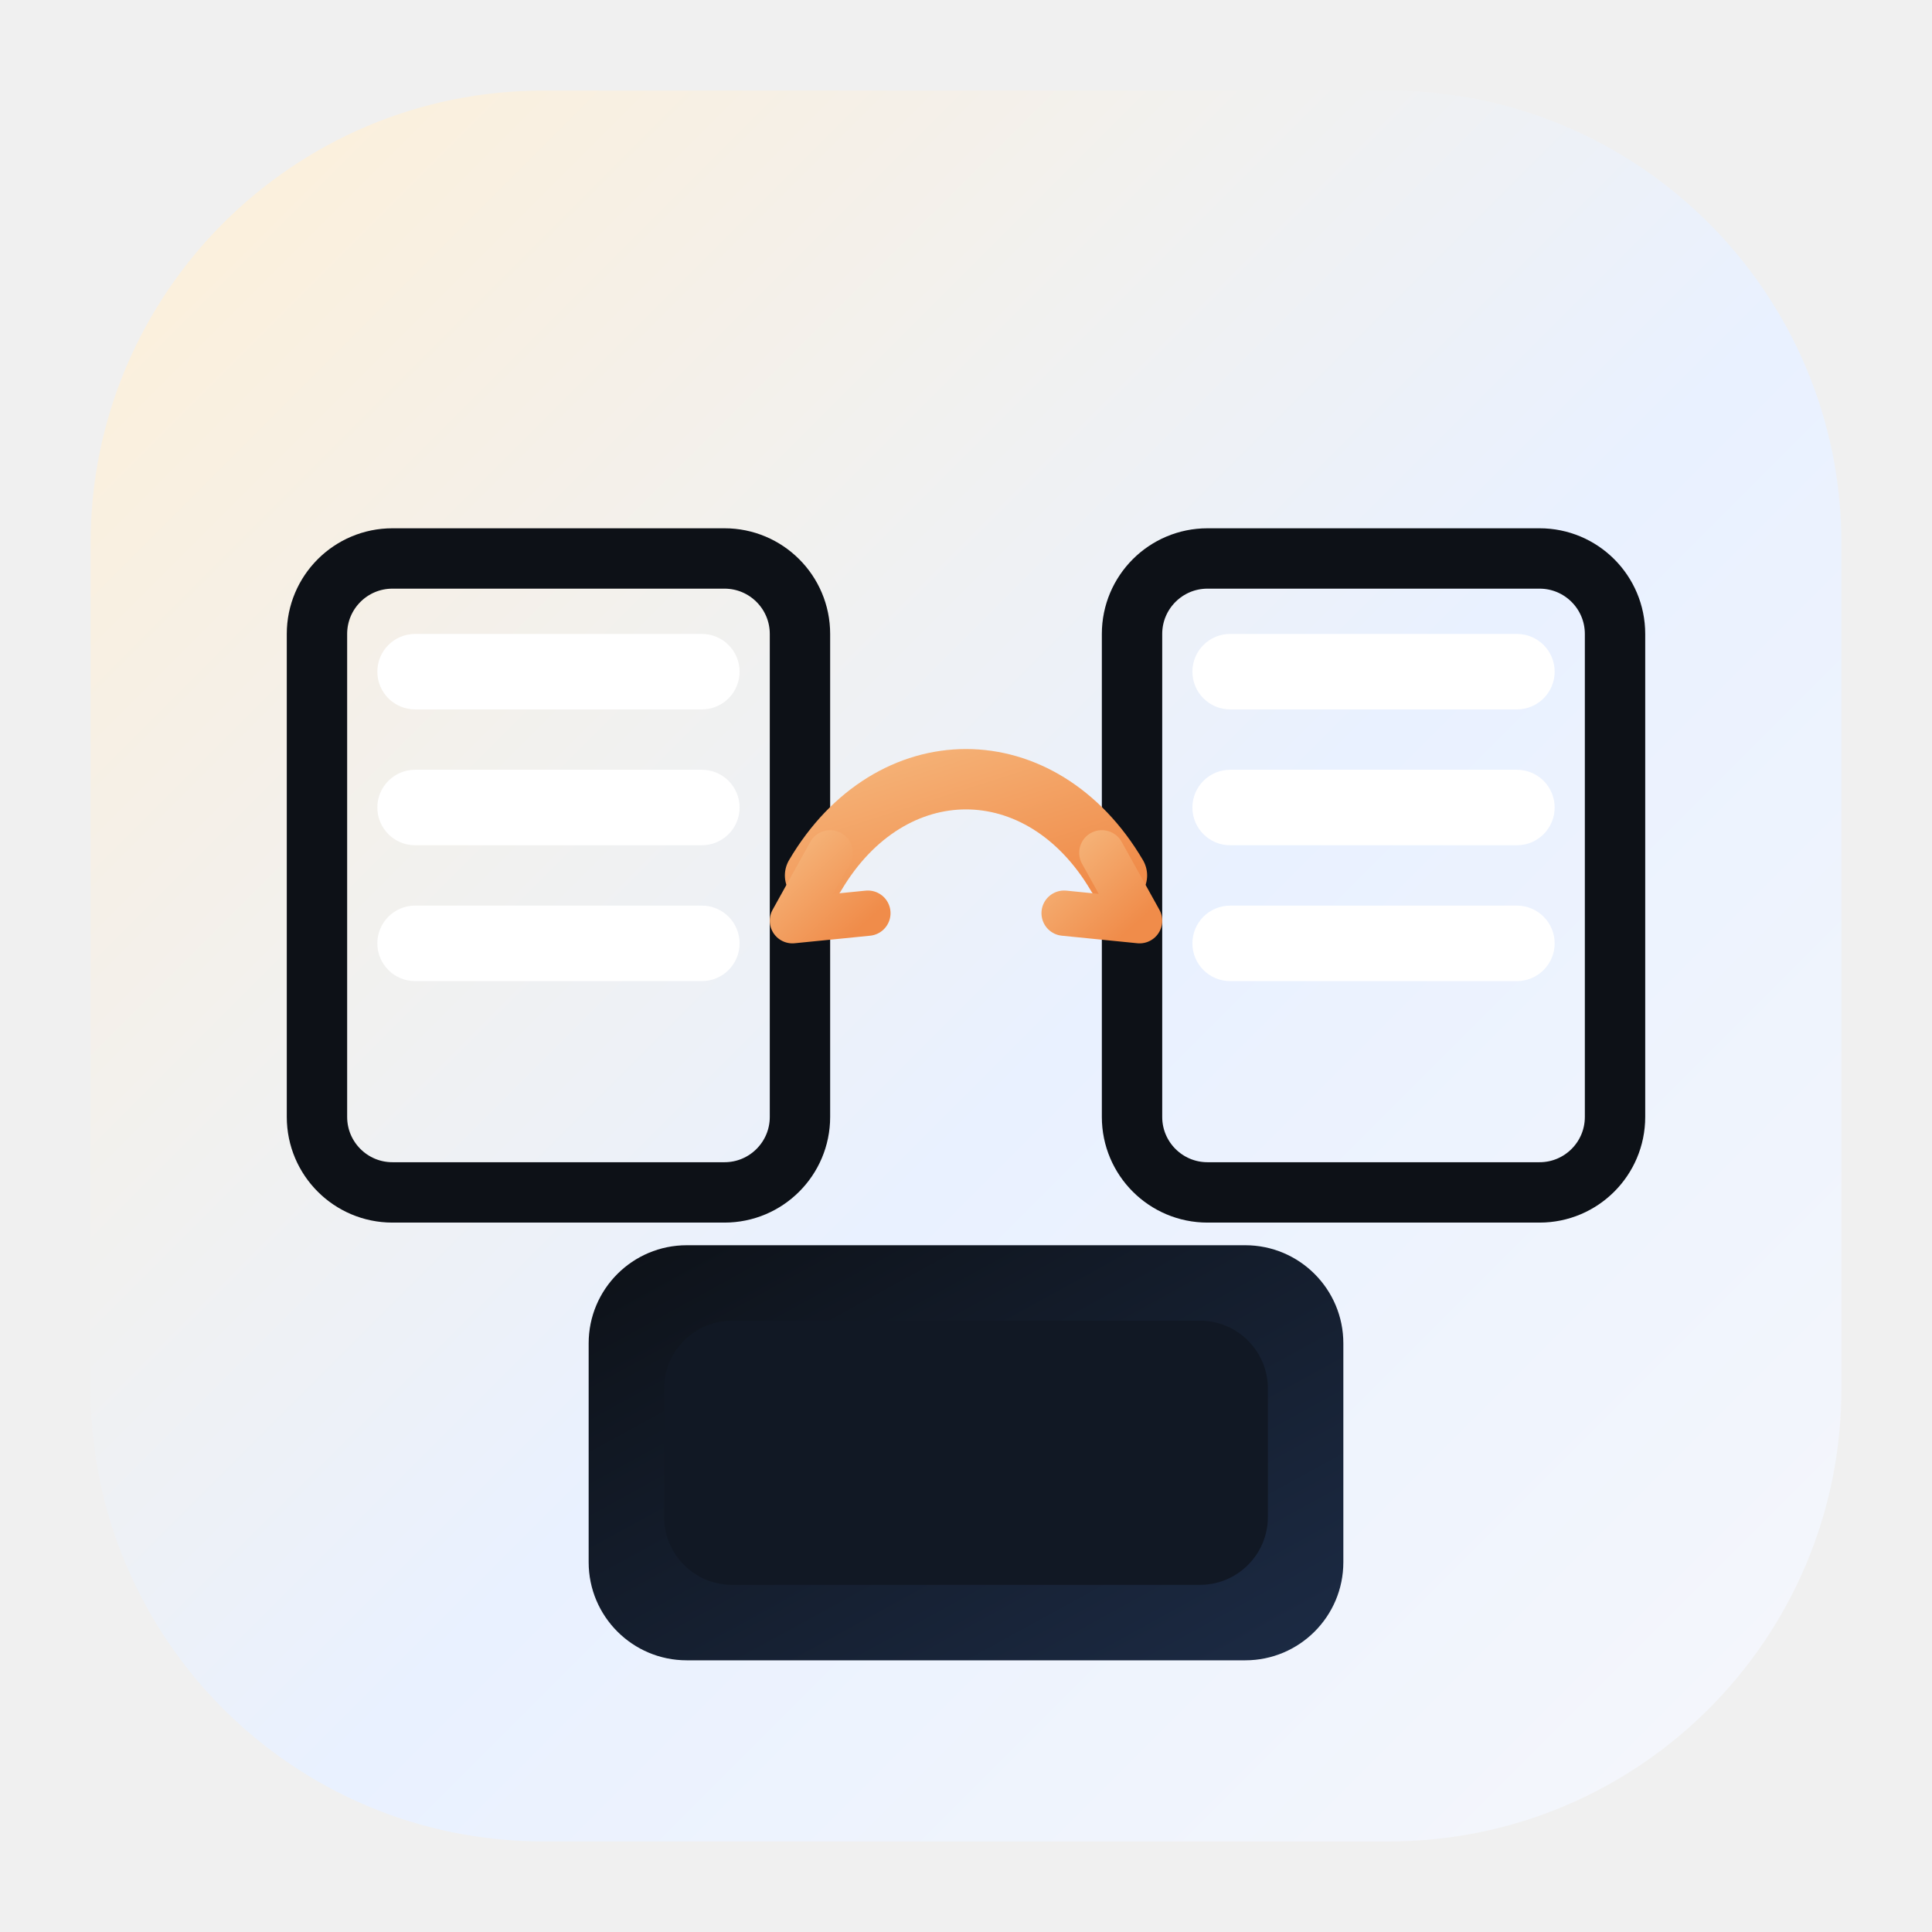
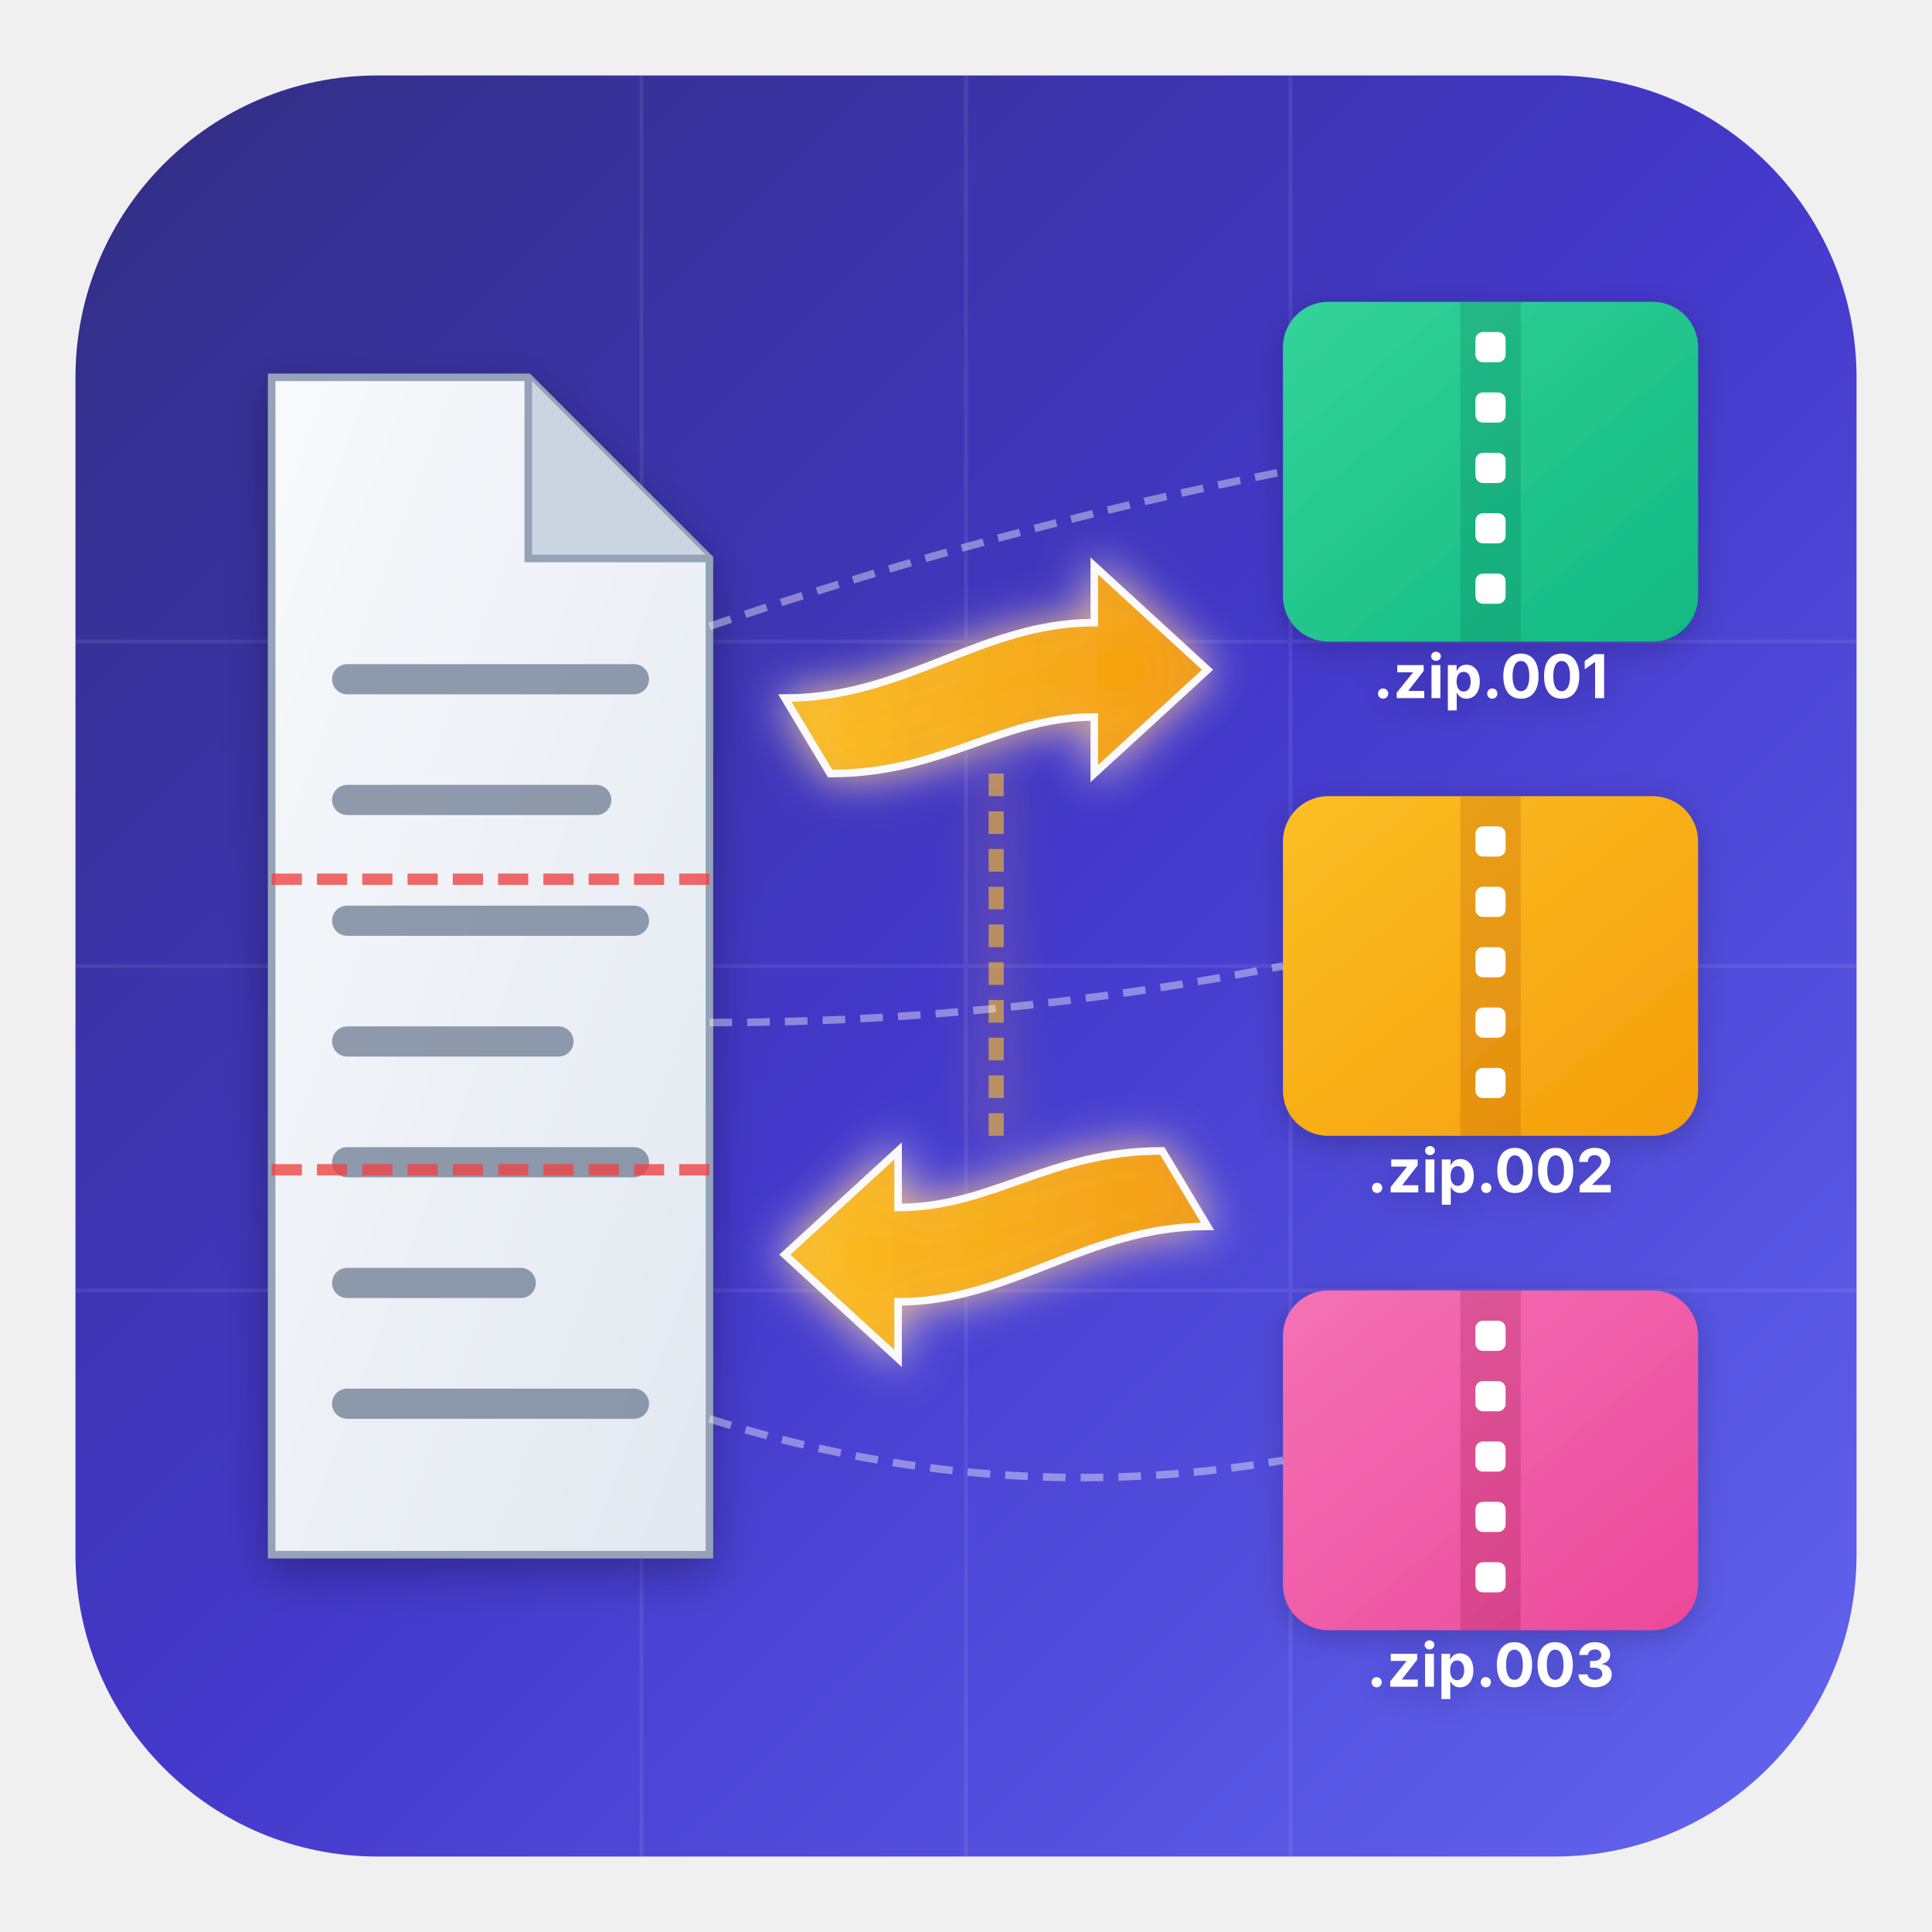
- <svg xmlns="http://www.w3.org/2000/svg" width="512" height="512" viewBox="0 0 512 512" role="img" aria-labelledby="title desc">
+ <svg xmlns="http://www.w3.org/2000/svg" viewBox="0 0 512 512" role="img" aria-labelledby="title desc">
  <defs>
-     <linearGradient id="bg" x1="0" y1="0" x2="1" y2="1">
-       <stop offset="0%" stop-color="#fef0d7" />
-       <stop offset="55%" stop-color="#e9f1ff" />
-       <stop offset="100%" stop-color="#f6f7fb" />
+     <linearGradient id="bgGrad" x1="0%" y1="0%" x2="100%" y2="100%">
+       <stop offset="0%" stop-color="#312E81" />
+       <stop offset="50%" stop-color="#4338CA" />
+       <stop offset="100%" stop-color="#6366F1" />
    </linearGradient>
-     <linearGradient id="accent" x1="0" y1="0" x2="1" y2="1">
-       <stop offset="0%" stop-color="#0d1117" />
-       <stop offset="100%" stop-color="#1c2b45" />
+     <linearGradient id="fileGrad" x1="0%" y1="0%" x2="100%" y2="100%">
+       <stop offset="0%" stop-color="#F8FAFC" />
+       <stop offset="100%" stop-color="#E2E8F0" />
    </linearGradient>
-     <linearGradient id="warm" x1="0" y1="0" x2="1" y2="1">
-       <stop offset="0%" stop-color="#f5b277" />
-       <stop offset="100%" stop-color="#f08c4a" />
+     <linearGradient id="zipGrad1" x1="0%" y1="0%" x2="100%" y2="100%">
+       <stop offset="0%" stop-color="#34D399" />
+       <stop offset="100%" stop-color="#10B981" />
    </linearGradient>
+     <linearGradient id="zipGrad2" x1="0%" y1="0%" x2="100%" y2="100%">
+       <stop offset="0%" stop-color="#FBBF24" />
+       <stop offset="100%" stop-color="#F59E0B" />
+     </linearGradient>
+     <linearGradient id="zipGrad3" x1="0%" y1="0%" x2="100%" y2="100%">
+       <stop offset="0%" stop-color="#F472B6" />
+       <stop offset="100%" stop-color="#EC4899" />
+     </linearGradient>
+     <linearGradient id="arrowGrad" x1="0%" y1="0%" x2="100%" y2="0%">
+       <stop offset="0%" stop-color="#FBBF24" />
+       <stop offset="100%" stop-color="#F59E0B" />
+     </linearGradient>
+     <filter id="glow" x="-50%" y="-50%" width="200%" height="200%">
+       <feGaussianBlur stdDeviation="6" result="coloredBlur" />
+       <feMerge>
+         <feMergeNode in="coloredBlur" />
+         <feMergeNode in="SourceGraphic" />
+       </feMerge>
+     </filter>
+     <filter id="dropShadow" x="-20%" y="-20%" width="140%" height="140%">
+       <feDropShadow dx="0" dy="4" stdDeviation="6" flood-color="#000" flood-opacity="0.3" />
+     </filter>
+     <filter id="softShadow" x="-20%" y="-20%" width="140%" height="140%">
+       <feDropShadow dx="0" dy="2" stdDeviation="4" flood-color="#000" flood-opacity="0.2" />
+     </filter>
  </defs>
-   <rect x="24" y="24" width="464" height="464" rx="120" fill="url(#bg)" />
-   <g fill="none" stroke="#0d1117" stroke-width="16" stroke-linecap="round" stroke-linejoin="round">
-     <rect x="84" y="148" width="128" height="168" rx="20" />
-     <rect x="100" y="168" width="96" height="20" rx="10" fill="#ffffff" stroke="none" />
-     <rect x="100" y="204" width="96" height="20" rx="10" fill="#ffffff" stroke="none" />
-     <rect x="100" y="240" width="96" height="20" rx="10" fill="#ffffff" stroke="none" />
+   <rect x="20" y="20" width="472" height="472" rx="80" ry="80" fill="url(#bgGrad)" />
+   <g opacity="0.08" stroke="#FFFFFF" stroke-width="1">
+     <line x1="20" y1="170" x2="492" y2="170" />
+     <line x1="20" y1="256" x2="492" y2="256" />
+     <line x1="20" y1="342" x2="492" y2="342" />
+     <line x1="170" y1="20" x2="170" y2="492" />
+     <line x1="256" y1="20" x2="256" y2="492" />
+     <line x1="342" y1="20" x2="342" y2="492" />
  </g>
-   <g fill="none" stroke="#0d1117" stroke-width="16" stroke-linecap="round" stroke-linejoin="round">
-     <rect x="300" y="148" width="128" height="168" rx="20" />
-     <rect x="316" y="168" width="96" height="20" rx="10" fill="#ffffff" stroke="none" />
-     <rect x="316" y="204" width="96" height="20" rx="10" fill="#ffffff" stroke="none" />
-     <rect x="316" y="240" width="96" height="20" rx="10" fill="#ffffff" stroke="none" />
+   <g filter="url(#dropShadow)">
+     <path d="M72 100 L72 412 L188 412 L188 148 L140 100 Z" fill="url(#fileGrad)" stroke="#94A3B8" stroke-width="2" />
+     <path d="M140 100 L140 148 L188 148" fill="#CBD5E1" stroke="#94A3B8" stroke-width="2" />
+     <g stroke="#64748B" stroke-width="8" stroke-linecap="round" opacity="0.7">
+       <line x1="92" y1="180" x2="168" y2="180" />
+       <line x1="92" y1="212" x2="158" y2="212" />
+       <line x1="92" y1="244" x2="168" y2="244" />
+       <line x1="92" y1="276" x2="148" y2="276" />
+       <line x1="92" y1="308" x2="168" y2="308" />
+       <line x1="92" y1="340" x2="138" y2="340" />
+       <line x1="92" y1="372" x2="168" y2="372" />
+     </g>
+     <line x1="72" y1="233" x2="188" y2="233" stroke="#EF4444" stroke-width="3" stroke-dasharray="8,4" opacity="0.8" />
+     <line x1="72" y1="310" x2="188" y2="310" stroke="#EF4444" stroke-width="3" stroke-dasharray="8,4" opacity="0.8" />
  </g>
-   <g>
-     <path d="M216 232c20-34 60-34 80 0" fill="none" stroke="url(#warm)" stroke-width="16" stroke-linecap="round" />
-     <path d="M220 226l-10 18 20-2" fill="none" stroke="url(#warm)" stroke-width="12" stroke-linecap="round" stroke-linejoin="round" />
-     <path d="M292 226l10 18-20-2" fill="none" stroke="url(#warm)" stroke-width="12" stroke-linecap="round" stroke-linejoin="round" />
+   <g filter="url(#glow)">
+     <path d="M208 185               C 240 185, 260 165, 290 165              L 290 150               L 320 177.5               L 290 205               L 290 190              C 265 190, 250 205, 220 205              Z" fill="url(#arrowGrad)" stroke="#FFFFFF" stroke-width="2" opacity="0.95" />
+     <path d="M320 325               C 288 325, 268 345, 238 345              L 238 360               L 208 332.5               L 238 305               L 238 320              C 263 320, 278 305, 308 305              Z" fill="url(#arrowGrad)" stroke="#FFFFFF" stroke-width="2" opacity="0.95" />
+     <path d="M264 205 C 264 240, 264 270, 264 305" fill="none" stroke="#FBBF24" stroke-width="4" stroke-dasharray="6,4" opacity="0.6" />
  </g>
-   <g>
-     <rect x="156" y="330" width="200" height="110" rx="26" fill="url(#accent)" />
-     <rect x="176" y="350" width="160" height="70" rx="18" fill="#111824" />
-     <path d="M256 350v70" stroke="url(#warm)" stroke-width="12" stroke-linecap="round" />
-     <path d="M242 368h28" stroke="url(#warm)" stroke-width="12" stroke-linecap="round" />
-     <path d="M242 388h28" stroke="url(#warm)" stroke-width="12" stroke-linecap="round" />
-     <path d="M242 408h28" stroke="url(#warm)" stroke-width="12" stroke-linecap="round" />
+   <g filter="url(#softShadow)">
+     <rect x="340" y="80" width="110" height="90" rx="12" fill="url(#zipGrad1)" />
+     <rect x="387" y="80" width="16" height="90" fill="#047857" opacity="0.25" />
+     <g fill="#FFFFFF">
+       <rect x="391" y="88" width="8" height="8" rx="2" />
+       <rect x="391" y="104" width="8" height="8" rx="2" />
+       <rect x="391" y="120" width="8" height="8" rx="2" />
+       <rect x="391" y="136" width="8" height="8" rx="2" />
+       <rect x="391" y="152" width="8" height="8" rx="2" />
+     </g>
+     <text x="395" y="185" font-family="system-ui, -apple-system, sans-serif" font-size="16" font-weight="700" fill="#FFFFFF" text-anchor="middle">.zip.001</text>
+   </g>
+   <g filter="url(#softShadow)">
+     <rect x="340" y="211" width="110" height="90" rx="12" fill="url(#zipGrad2)" />
+     <rect x="387" y="211" width="16" height="90" fill="#B45309" opacity="0.25" />
+     <g fill="#FFFFFF">
+       <rect x="391" y="219" width="8" height="8" rx="2" />
+       <rect x="391" y="235" width="8" height="8" rx="2" />
+       <rect x="391" y="251" width="8" height="8" rx="2" />
+       <rect x="391" y="267" width="8" height="8" rx="2" />
+       <rect x="391" y="283" width="8" height="8" rx="2" />
+     </g>
+     <text x="395" y="316" font-family="system-ui, -apple-system, sans-serif" font-size="16" font-weight="700" fill="#FFFFFF" text-anchor="middle">.zip.002</text>
+   </g>
+   <g filter="url(#softShadow)">
+     <rect x="340" y="342" width="110" height="90" rx="12" fill="url(#zipGrad3)" />
+     <rect x="387" y="342" width="16" height="90" fill="#9D174D" opacity="0.25" />
+     <g fill="#FFFFFF">
+       <rect x="391" y="350" width="8" height="8" rx="2" />
+       <rect x="391" y="366" width="8" height="8" rx="2" />
+       <rect x="391" y="382" width="8" height="8" rx="2" />
+       <rect x="391" y="398" width="8" height="8" rx="2" />
+       <rect x="391" y="414" width="8" height="8" rx="2" />
+     </g>
+     <text x="395" y="447" font-family="system-ui, -apple-system, sans-serif" font-size="16" font-weight="700" fill="#FFFFFF" text-anchor="middle">.zip.003</text>
+   </g>
+   <g stroke="#FFFFFF" stroke-width="2" stroke-dasharray="6,4" opacity="0.4">
+     <path d="M188 166 Q 264 140, 340 125" fill="none" />
+     <path d="M188 271 Q 264 271, 340 256" fill="none" />
+     <path d="M188 376 Q 264 400, 340 387" fill="none" />
  </g>
</svg>
